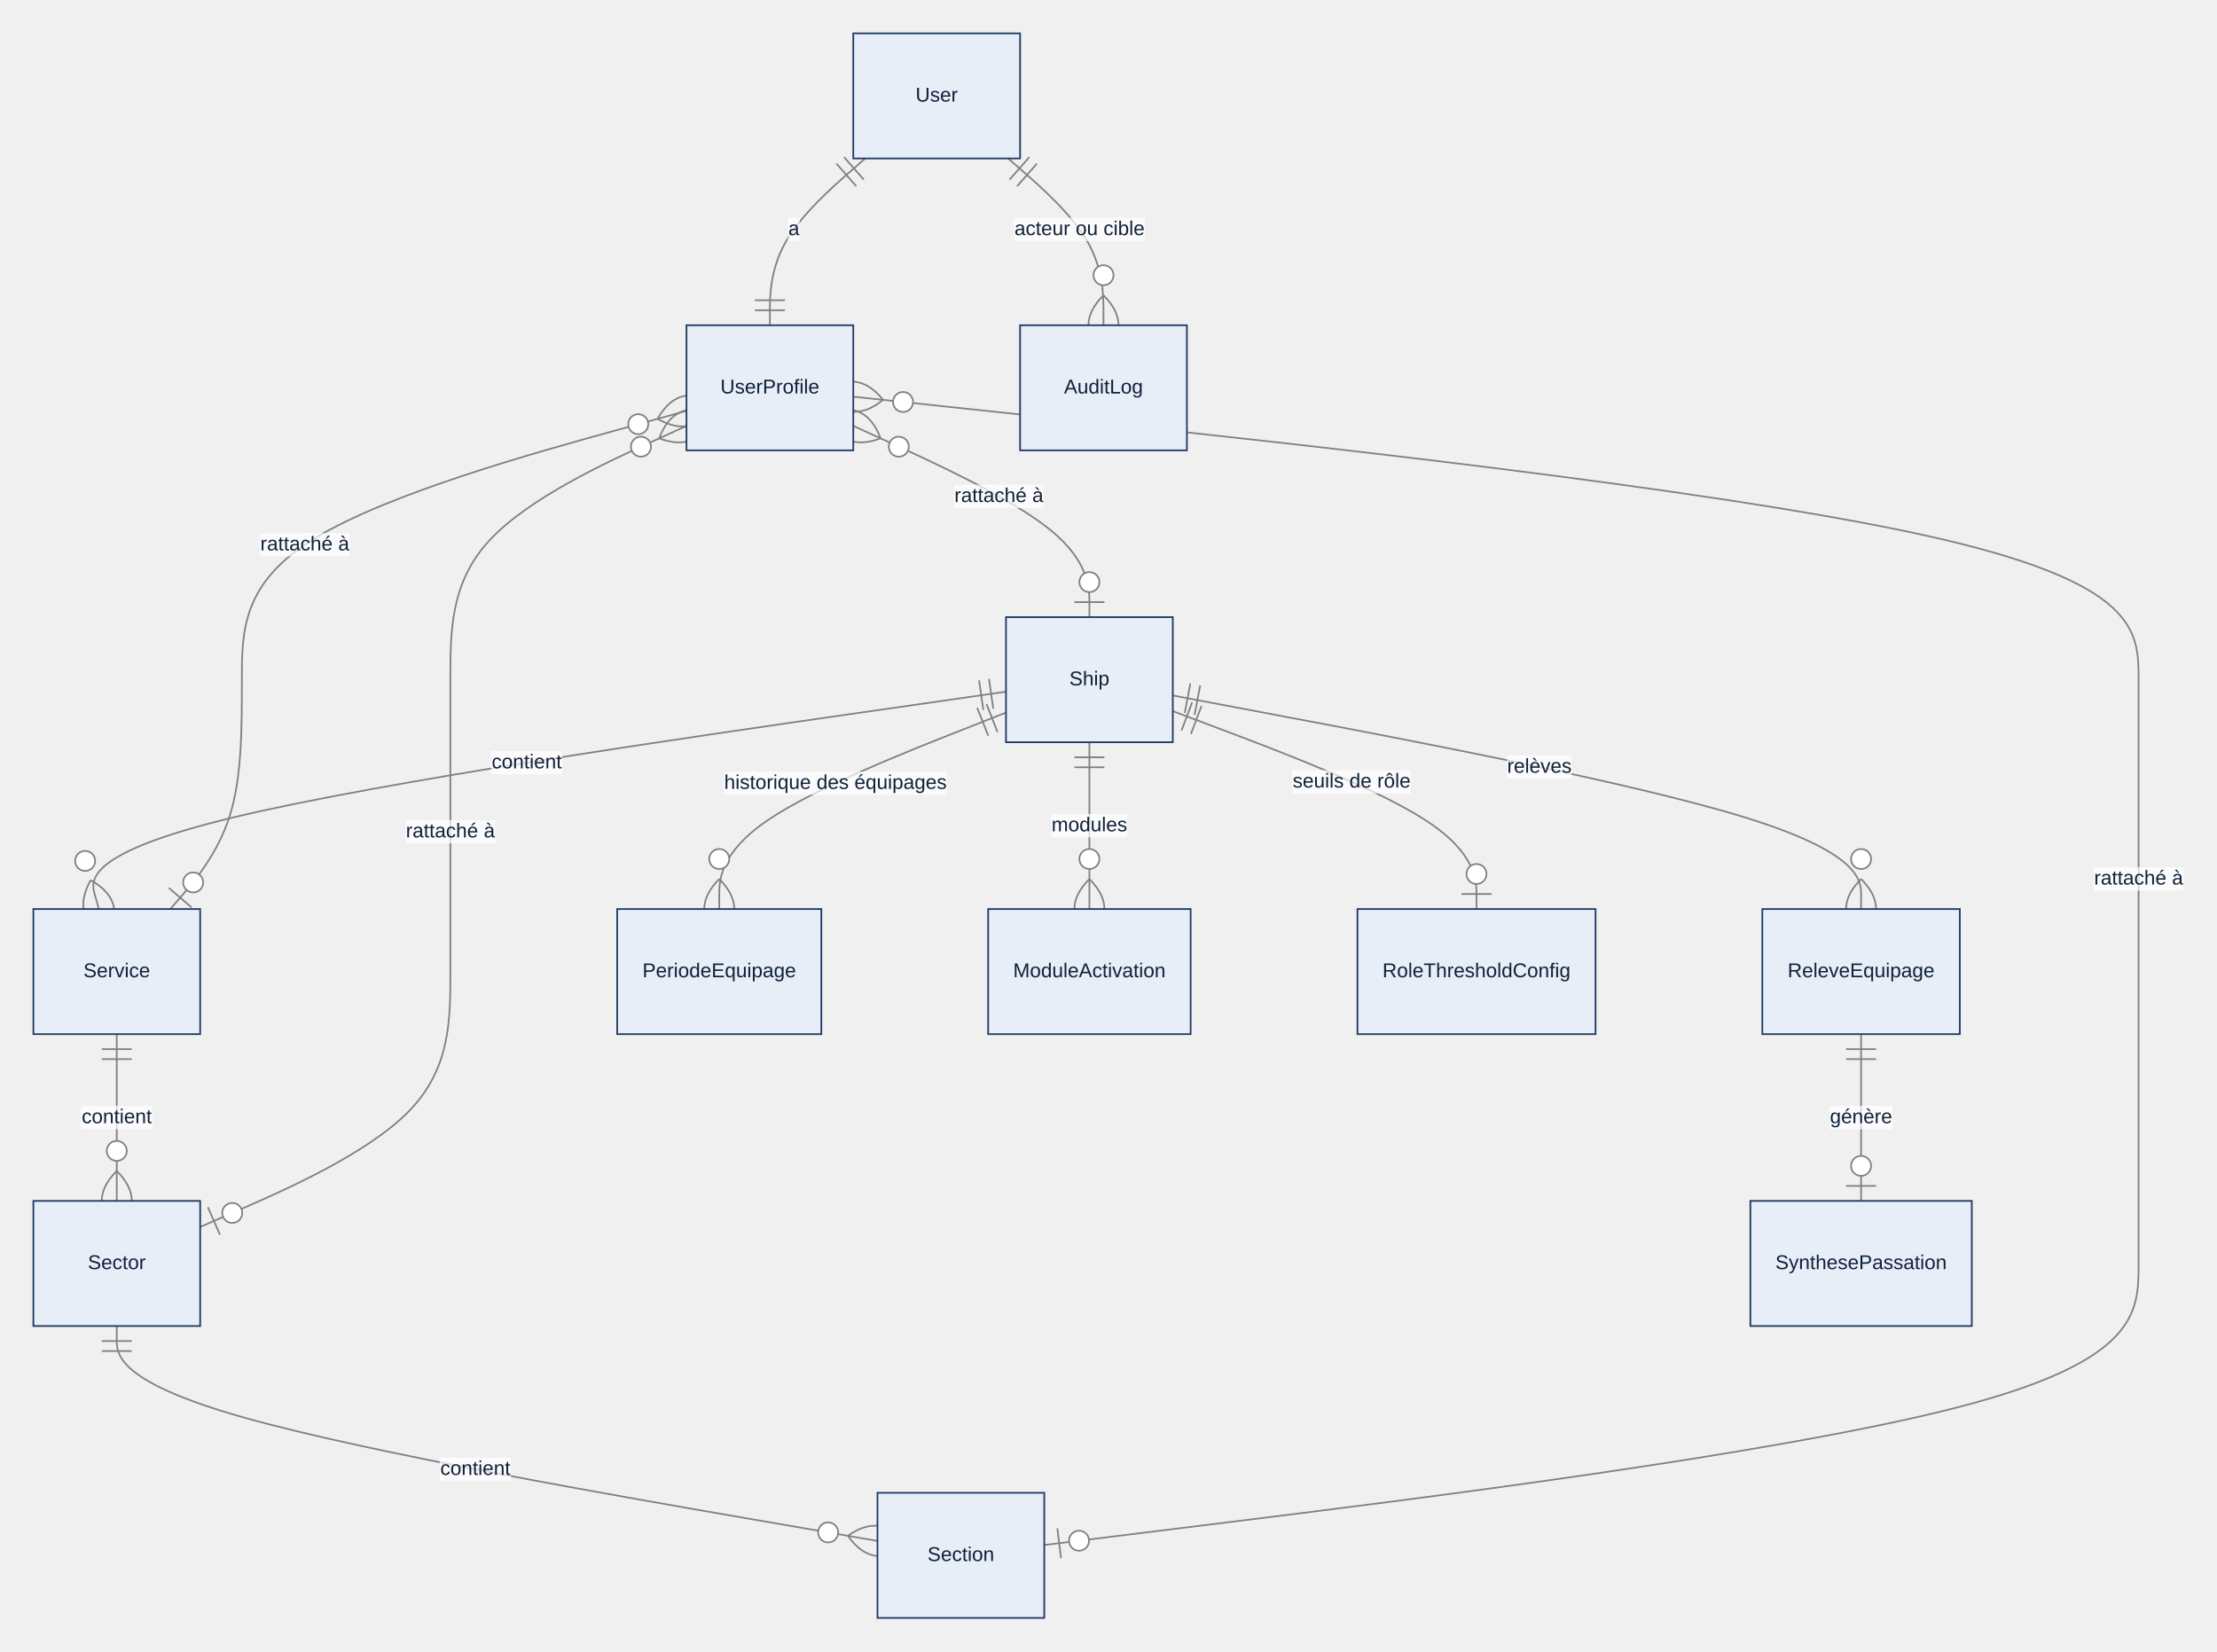
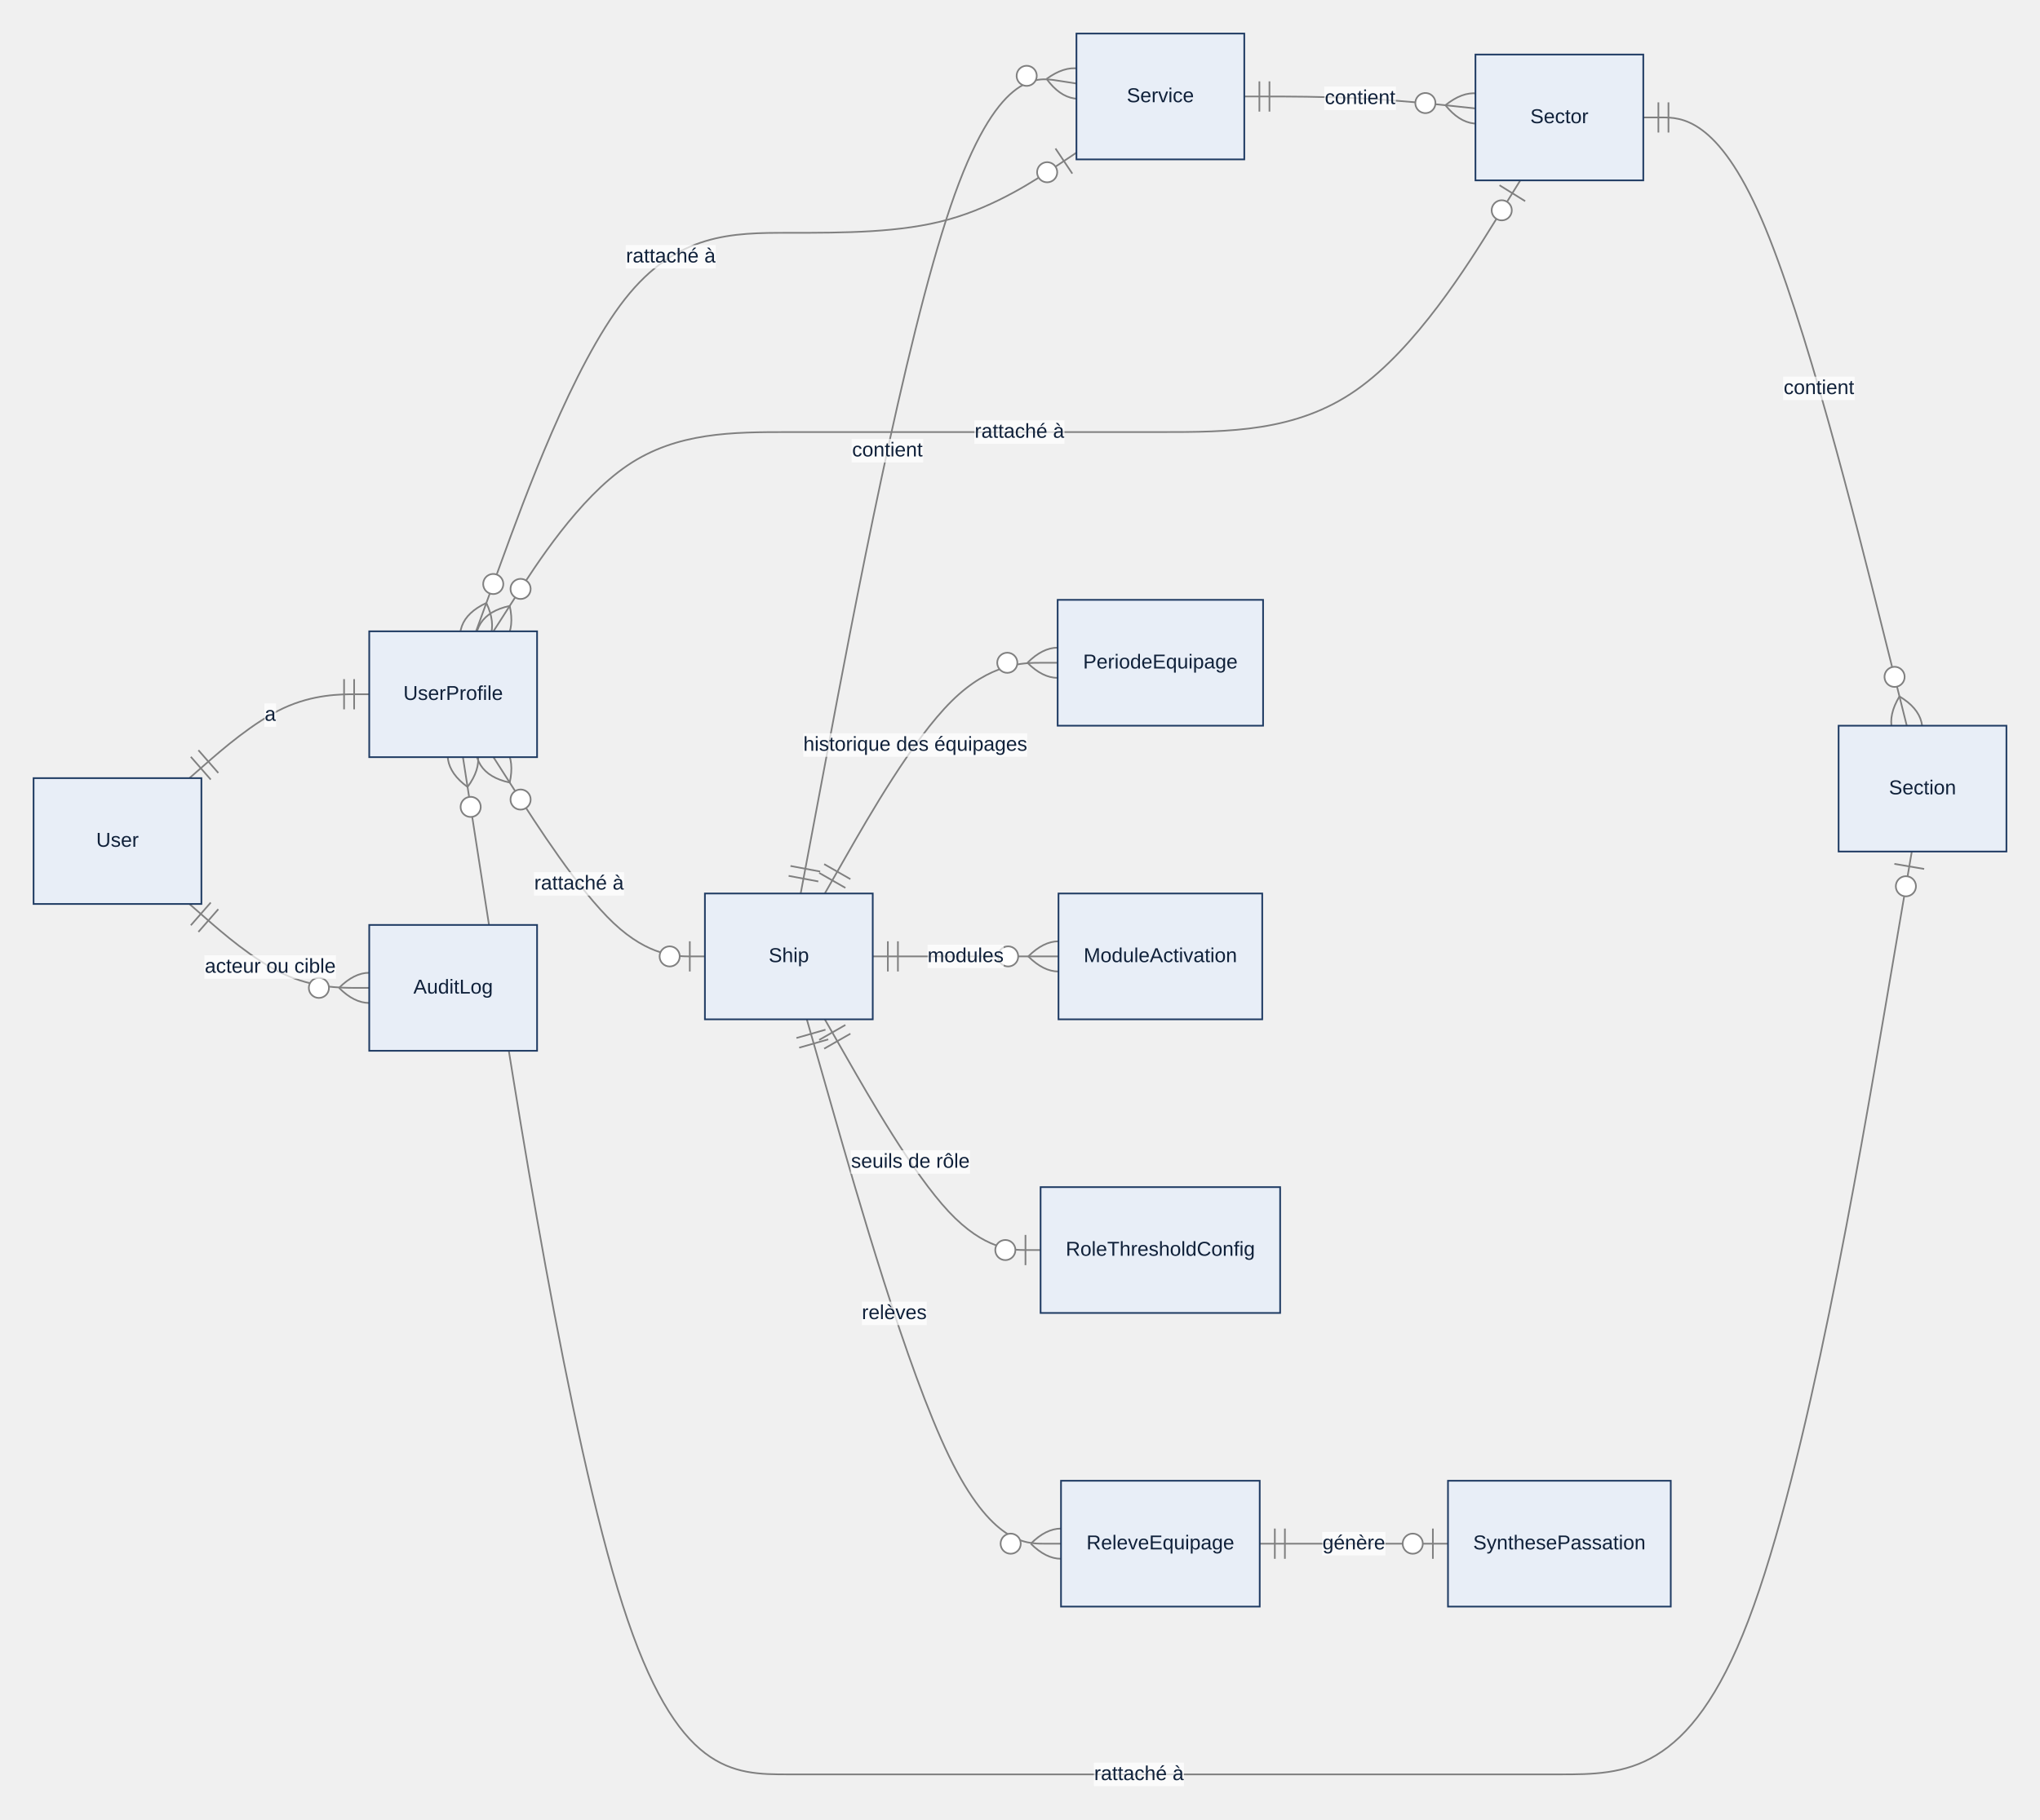
- <svg xmlns="http://www.w3.org/2000/svg" aria-roledescription="er" role="graphics-document document" viewBox="0 0 1329.095 990" style="max-width: 1329.095px;" width="100%" id="sS10_er_org_accountsmmd">
+ <svg xmlns="http://www.w3.org/2000/svg" aria-roledescription="er" role="graphics-document document" viewBox="0 0 1215.469 1084.5" style="max-width: 1215.469px;" width="100%" id="sS10_er_org_accountsmmd">
  <style>#sS10_er_org_accountsmmd{font-family:Arial,sans-serif;font-size:16px;fill:#10213a;}#sS10_er_org_accountsmmd .error-icon{fill:#ffffff;}#sS10_er_org_accountsmmd .error-text{fill:#000000;stroke:#000000;}#sS10_er_org_accountsmmd .edge-thickness-normal{stroke-width:2px;}#sS10_er_org_accountsmmd .edge-thickness-thick{stroke-width:3.5px;}#sS10_er_org_accountsmmd .edge-pattern-solid{stroke-dasharray:0;}#sS10_er_org_accountsmmd .edge-pattern-dashed{stroke-dasharray:3;}#sS10_er_org_accountsmmd .edge-pattern-dotted{stroke-dasharray:2;}#sS10_er_org_accountsmmd .marker{fill:#1f3b63;stroke:#1f3b63;}#sS10_er_org_accountsmmd .marker.cross{stroke:#1f3b63;}#sS10_er_org_accountsmmd svg{font-family:Arial,sans-serif;font-size:16px;}#sS10_er_org_accountsmmd .entityBox{fill:#e8eef7;stroke:#1f3b63;}#sS10_er_org_accountsmmd .attributeBoxOdd{fill:#ffffff;stroke:#1f3b63;}#sS10_er_org_accountsmmd .attributeBoxEven{fill:#f2f2f2;stroke:#1f3b63;}#sS10_er_org_accountsmmd .relationshipLabelBox{fill:#ffffff;opacity:0.7;background-color:#ffffff;}#sS10_er_org_accountsmmd .relationshipLabelBox rect{opacity:0.5;}#sS10_er_org_accountsmmd .relationshipLine{stroke:#1f3b63;}#sS10_er_org_accountsmmd .entityTitleText{text-anchor:middle;font-size:18px;fill:#10213a;}#sS10_er_org_accountsmmd #MD_PARENT_START{fill:#f5f5f5!important;stroke:#1f3b63!important;stroke-width:1;}#sS10_er_org_accountsmmd #MD_PARENT_END{fill:#f5f5f5!important;stroke:#1f3b63!important;stroke-width:1;}#sS10_er_org_accountsmmd :root{--mermaid-font-family:"trebuchet ms",verdana,arial,sans-serif;}</style>
  <g />
  <defs>
    <marker orient="auto" markerHeight="240" markerWidth="190" refY="7" refX="0" id="MD_PARENT_START">
      <path d="M 18,7 L9,13 L1,7 L9,1 Z" />
    </marker>
  </defs>
  <defs>
    <marker orient="auto" markerHeight="28" markerWidth="20" refY="7" refX="19" id="MD_PARENT_END">
      <path d="M 18,7 L9,13 L1,7 L9,1 Z" />
    </marker>
  </defs>
  <defs>
    <marker orient="auto" markerHeight="18" markerWidth="18" refY="9" refX="0" id="ONLY_ONE_START">
      <path d="M9,0 L9,18 M15,0 L15,18" fill="none" stroke="gray" />
    </marker>
  </defs>
  <defs>
    <marker orient="auto" markerHeight="18" markerWidth="18" refY="9" refX="18" id="ONLY_ONE_END">
      <path d="M3,0 L3,18 M9,0 L9,18" fill="none" stroke="gray" />
    </marker>
  </defs>
  <defs>
    <marker orient="auto" markerHeight="18" markerWidth="30" refY="9" refX="0" id="ZERO_OR_ONE_START">
      <circle r="6" cy="9" cx="21" fill="white" stroke="gray" />
      <path d="M9,0 L9,18" fill="none" stroke="gray" />
    </marker>
  </defs>
  <defs>
    <marker orient="auto" markerHeight="18" markerWidth="30" refY="9" refX="30" id="ZERO_OR_ONE_END">
      <circle r="6" cy="9" cx="9" fill="white" stroke="gray" />
      <path d="M21,0 L21,18" fill="none" stroke="gray" />
    </marker>
  </defs>
  <defs>
    <marker orient="auto" markerHeight="36" markerWidth="45" refY="18" refX="18" id="ONE_OR_MORE_START">
      <path d="M0,18 Q 18,0 36,18 Q 18,36 0,18 M42,9 L42,27" fill="none" stroke="gray" />
    </marker>
  </defs>
  <defs>
    <marker orient="auto" markerHeight="36" markerWidth="45" refY="18" refX="27" id="ONE_OR_MORE_END">
      <path d="M3,9 L3,27 M9,18 Q27,0 45,18 Q27,36 9,18" fill="none" stroke="gray" />
    </marker>
  </defs>
  <defs>
    <marker orient="auto" markerHeight="36" markerWidth="57" refY="18" refX="18" id="ZERO_OR_MORE_START">
      <circle r="6" cy="18" cx="48" fill="white" stroke="gray" />
      <path d="M0,18 Q18,0 36,18 Q18,36 0,18" fill="none" stroke="gray" />
    </marker>
  </defs>
  <defs>
    <marker orient="auto" markerHeight="36" markerWidth="57" refY="18" refX="39" id="ZERO_OR_MORE_END">
      <circle r="6" cy="18" cx="9" fill="white" stroke="gray" />
      <path d="M21,18 Q39,0 57,18 Q39,36 21,18" fill="none" stroke="gray" />
    </marker>
  </defs>
-   <path style="stroke: gray; fill: none;" marker-start="url(#ONLY_ONE_START)" marker-end="url(#ZERO_OR_MORE_END)" d="M603.096,414.695L510.08,428.079C417.064,441.463,231.032,468.232,140.397,489.949C49.762,511.667,54.524,528.333,56.905,536.667L59.286,545" class="er relationshipLine" />
-   <path style="stroke: gray; fill: none;" marker-start="url(#ONLY_ONE_START)" marker-end="url(#ZERO_OR_MORE_END)" d="M70,620L70,628.333C70,636.667,70,653.333,70,670C70,686.667,70,703.333,70,711.667L70,720" class="er relationshipLine" />
-   <path style="stroke: gray; fill: none;" marker-start="url(#ONLY_ONE_START)" marker-end="url(#ZERO_OR_MORE_END)" d="M70,795L70,803.333C70,811.667,70,828.333,146.007,849.809C222.015,871.285,374.03,897.57,450.037,910.712L526.044,923.855" class="er relationshipLine" />
-   <path style="stroke: gray; fill: none;" marker-start="url(#ONLY_ONE_START)" marker-end="url(#ONLY_ONE_END)" d="M518.691,95L509.167,103.333C499.643,111.667,480.595,128.333,471.072,145C461.548,161.667,461.548,178.333,461.548,186.667L461.548,195" class="er relationshipLine" />
-   <path style="stroke: gray; fill: none;" marker-start="url(#ZERO_OR_MORE_START)" marker-end="url(#ZERO_OR_ONE_END)" d="M511.548,255.34L535.139,266.117C558.73,276.893,605.913,298.447,629.504,317.557C653.096,336.667,653.096,353.333,653.096,361.667L653.096,370" class="er relationshipLine" />
-   <path style="stroke: gray; fill: none;" marker-start="url(#ZERO_OR_MORE_START)" marker-end="url(#ZERO_OR_ONE_END)" d="M411.548,246.321L367.123,258.601C322.699,270.881,233.849,295.44,189.425,322.303C145,349.167,145,378.333,145,407.5C145,436.667,145,465.833,137.857,488.75C130.714,511.667,116.429,528.333,109.286,536.667L102.143,545" class="er relationshipLine" />
-   <path style="stroke: gray; fill: none;" marker-start="url(#ZERO_OR_MORE_START)" marker-end="url(#ZERO_OR_ONE_END)" d="M411.548,255.34L387.957,266.117C364.365,276.893,317.183,298.447,293.591,323.807C270,349.167,270,378.333,270,407.5C270,436.667,270,465.833,270,495C270,524.167,270,553.333,270,582.5C270,611.667,270,640.833,245,666.354C220,691.875,170,713.75,145,724.688L120,735.625" class="er relationshipLine" />
-   <path style="stroke: gray; fill: none;" marker-start="url(#ZERO_OR_MORE_START)" marker-end="url(#ZERO_OR_ONE_END)" d="M511.548,237.832L639.971,251.527C768.395,265.221,1025.242,292.611,1153.665,320.889C1282.089,349.167,1282.089,378.333,1282.089,407.5C1282.089,436.667,1282.089,465.833,1282.089,495C1282.089,524.167,1282.089,553.333,1282.089,582.5C1282.089,611.667,1282.089,640.833,1282.089,670C1282.089,699.167,1282.089,728.333,1282.089,757.5C1282.089,786.667,1282.089,815.833,1172.748,843.967C1063.407,872.101,844.726,899.202,735.385,912.753L626.044,926.304" class="er relationshipLine" />
-   <path style="stroke: gray; fill: none;" marker-start="url(#ONLY_ONE_START)" marker-end="url(#ZERO_OR_MORE_END)" d="M703.096,416.957L771.867,429.964C840.638,442.971,978.18,468.986,1046.951,490.326C1115.722,511.667,1115.722,528.333,1115.722,536.667L1115.722,545" class="er relationshipLine" />
-   <path style="stroke: gray; fill: none;" marker-start="url(#ONLY_ONE_START)" marker-end="url(#ZERO_OR_MORE_END)" d="M603.096,427.216L574.446,438.514C545.797,449.811,488.499,472.405,459.849,492.036C431.2,511.667,431.2,528.333,431.2,536.667L431.2,545" class="er relationshipLine" />
-   <path style="stroke: gray; fill: none;" marker-start="url(#ONLY_ONE_START)" marker-end="url(#ZERO_OR_MORE_END)" d="M653.096,445L653.096,453.333C653.096,461.667,653.096,478.333,653.096,495C653.096,511.667,653.096,528.333,653.096,536.667L653.096,545" class="er relationshipLine" />
-   <path style="stroke: gray; fill: none;" marker-start="url(#ONLY_ONE_START)" marker-end="url(#ZERO_OR_ONE_END)" d="M703.096,426.353L733.439,437.794C763.783,449.235,824.471,472.118,854.814,491.892C885.158,511.667,885.158,528.333,885.158,536.667L885.158,545" class="er relationshipLine" />
-   <path style="stroke: gray; fill: none;" marker-start="url(#ONLY_ONE_START)" marker-end="url(#ZERO_OR_ONE_END)" d="M1115.722,620L1115.722,628.333C1115.722,636.667,1115.722,653.333,1115.722,670C1115.722,686.667,1115.722,703.333,1115.722,711.667L1115.722,720" class="er relationshipLine" />
-   <path style="stroke: gray; fill: none;" marker-start="url(#ONLY_ONE_START)" marker-end="url(#ZERO_OR_MORE_END)" d="M604.405,95L613.929,103.333C623.453,111.667,642.5,128.333,652.024,145C661.548,161.667,661.548,178.333,661.548,186.667L661.548,195" class="er relationshipLine" />
-   <g transform="translate(603.0957,370 )" id="entity-Ship-b6db49b2-f23f-5c3c-90a4-0744cdfd7e29">
+   <path style="stroke: gray; fill: none;" marker-start="url(#ONLY_ONE_START)" marker-end="url(#ZERO_OR_MORE_END)" d="M477.059,532.5L492.549,450.208C508.039,367.917,539.02,203.333,566.404,122.879C593.789,42.425,617.578,46.1,629.473,47.938L641.367,49.776" class="er relationshipLine" />
+   <path style="stroke: gray; fill: none;" marker-start="url(#ONLY_ONE_START)" marker-end="url(#ZERO_OR_MORE_END)" d="M741.367,57.5L753.262,57.5C765.156,57.5,788.945,57.5,811.901,58.688C834.857,59.876,856.979,62.253,868.04,63.441L879.102,64.629" class="er relationshipLine" />
+   <path style="stroke: gray; fill: none;" marker-start="url(#ONLY_ONE_START)" marker-end="url(#ZERO_OR_MORE_END)" d="M979.102,70L990.163,70C1001.224,70,1023.346,70,1049.512,130.417C1075.677,190.833,1105.885,311.667,1120.99,372.083L1136.094,432.5" class="er relationshipLine" />
+   <path style="stroke: gray; fill: none;" marker-start="url(#ONLY_ONE_START)" marker-end="url(#ONLY_ONE_END)" d="M112.857,463.75L122.381,455.417C131.905,447.083,150.952,430.417,168.81,422.083C186.667,413.75,203.333,413.75,211.667,413.75L220,413.75" class="er relationshipLine" />
+   <path style="stroke: gray; fill: none;" marker-start="url(#ZERO_OR_MORE_START)" marker-end="url(#ZERO_OR_ONE_END)" d="M294,451.25L306.667,471.042C319.333,490.833,344.667,530.417,365.667,550.208C386.667,570,403.333,570,411.667,570L420,570" class="er relationshipLine" />
+   <path style="stroke: gray; fill: none;" marker-start="url(#ZERO_OR_MORE_START)" marker-end="url(#ZERO_OR_ONE_END)" d="M283.636,376.25L298.03,336.667C312.424,297.083,341.212,217.917,372.273,178.333C403.333,138.75,436.667,138.75,470,138.75C503.333,138.75,536.667,138.75,565.228,130.787C593.789,122.824,617.578,106.899,629.473,98.936L641.367,90.973" class="er relationshipLine" />
+   <path style="stroke: gray; fill: none;" marker-start="url(#ZERO_OR_MORE_START)" marker-end="url(#ZERO_OR_ONE_END)" d="M294,376.25L306.667,356.458C319.333,336.667,344.667,297.083,374,277.292C403.333,257.5,436.667,257.5,470,257.5C503.333,257.5,536.667,257.5,573.561,257.5C610.456,257.5,650.911,257.5,691.367,257.5C731.823,257.5,772.279,257.5,808.022,232.5C843.766,207.5,874.797,157.5,890.313,132.5L905.828,107.5" class="er relationshipLine" />
+   <path style="stroke: gray; fill: none;" marker-start="url(#ZERO_OR_MORE_START)" marker-end="url(#ZERO_OR_ONE_END)" d="M275.825,451.25L291.521,552.292C307.217,653.333,338.608,855.417,370.971,956.458C403.333,1057.5,436.667,1057.5,470,1057.5C503.333,1057.5,536.667,1057.5,573.561,1057.5C610.456,1057.5,650.911,1057.5,691.367,1057.5C731.823,1057.5,772.279,1057.5,811.901,1057.5C851.523,1057.5,890.313,1057.5,929.102,1057.5C967.891,1057.5,1006.68,1057.5,1041.677,965.833C1076.674,874.167,1107.88,690.833,1123.483,599.167L1139.086,507.5" class="er relationshipLine" />
+   <path style="stroke: gray; fill: none;" marker-start="url(#ONLY_ONE_START)" marker-end="url(#ZERO_OR_MORE_END)" d="M480.714,607.5L495.595,659.583C510.476,711.667,540.238,815.833,565.481,867.917C590.724,920,611.447,920,621.809,920L632.171,920" class="er relationshipLine" />
+   <path style="stroke: gray; fill: none;" marker-start="url(#ONLY_ONE_START)" marker-end="url(#ZERO_OR_MORE_END)" d="M491.429,532.5L504.524,509.583C517.619,486.667,543.81,440.833,566.933,417.917C590.056,395,610.111,395,620.139,395L630.167,395" class="er relationshipLine" />
+   <path style="stroke: gray; fill: none;" marker-start="url(#ONLY_ONE_START)" marker-end="url(#ZERO_OR_MORE_END)" d="M520,570L528.333,570C536.667,570,553.333,570,571.779,570C590.224,570,610.448,570,620.56,570L630.672,570" class="er relationshipLine" />
+   <path style="stroke: gray; fill: none;" marker-start="url(#ONLY_ONE_START)" marker-end="url(#ZERO_OR_ONE_END)" d="M491.429,607.5L504.524,630.417C517.619,653.333,543.81,699.167,565.238,722.083C586.667,745,603.333,745,611.667,745L620,745" class="er relationshipLine" />
+   <path style="stroke: gray; fill: none;" marker-start="url(#ONLY_ONE_START)" marker-end="url(#ZERO_OR_ONE_END)" d="M750.563,920L760.925,920C771.287,920,792.011,920,810.706,920C829.401,920,846.068,920,854.401,920L862.734,920" class="er relationshipLine" />
+   <path style="stroke: gray; fill: none;" marker-start="url(#ONLY_ONE_START)" marker-end="url(#ZERO_OR_MORE_END)" d="M112.857,538.75L122.381,547.083C131.905,555.417,150.952,572.083,168.81,580.417C186.667,588.75,203.333,588.75,211.667,588.75L220,588.75" class="er relationshipLine" />
+   <g transform="translate(420,532.5 )" id="entity-Ship-b6db49b2-f23f-5c3c-90a4-0744cdfd7e29">
    <rect height="75" width="100" y="0" x="0" class="er entityBox" />
    <text style="dominant-baseline: middle; text-anchor: middle; font-size: 12px;" transform="translate(50,37.5)" y="0" x="0" id="text-entity-Ship-b6db49b2-f23f-5c3c-90a4-0744cdfd7e29" class="er entityLabel">Ship</text>
  </g>
-   <g transform="translate(20,545 )" id="entity-Service-bb5e86a7-2789-5e41-b2ce-0929aaa7e22c">
+   <g transform="translate(641.3672,20 )" id="entity-Service-bb5e86a7-2789-5e41-b2ce-0929aaa7e22c">
    <rect height="75" width="100" y="0" x="0" class="er entityBox" />
    <text style="dominant-baseline: middle; text-anchor: middle; font-size: 12px;" transform="translate(50,37.5)" y="0" x="0" id="text-entity-Service-bb5e86a7-2789-5e41-b2ce-0929aaa7e22c" class="er entityLabel">Service</text>
  </g>
-   <g transform="translate(20,720 )" id="entity-Sector-37805bbe-0ae1-527f-b1a0-e66823c1c32e">
+   <g transform="translate(879.1016,32.5 )" id="entity-Sector-37805bbe-0ae1-527f-b1a0-e66823c1c32e">
    <rect height="75" width="100" y="0" x="0" class="er entityBox" />
    <text style="dominant-baseline: middle; text-anchor: middle; font-size: 12px;" transform="translate(50,37.5)" y="0" x="0" id="text-entity-Sector-37805bbe-0ae1-527f-b1a0-e66823c1c32e" class="er entityLabel">Sector</text>
  </g>
-   <g transform="translate(526.0444,895 )" id="entity-Section-3a82f184-c96b-533a-a9d8-91dcc04850ca">
+   <g transform="translate(1095.469,432.5 )" id="entity-Section-3a82f184-c96b-533a-a9d8-91dcc04850ca">
    <rect height="75" width="100" y="0" x="0" class="er entityBox" />
    <text style="dominant-baseline: middle; text-anchor: middle; font-size: 12px;" transform="translate(50,37.5)" y="0" x="0" id="text-entity-Section-3a82f184-c96b-533a-a9d8-91dcc04850ca" class="er entityLabel">Section</text>
  </g>
-   <g transform="translate(511.5479,20 )" id="entity-User-818c511a-4a32-5484-ba70-875d765a9175">
+   <g transform="translate(20,463.75 )" id="entity-User-818c511a-4a32-5484-ba70-875d765a9175">
    <rect height="75" width="100" y="0" x="0" class="er entityBox" />
    <text style="dominant-baseline: middle; text-anchor: middle; font-size: 12px;" transform="translate(50,37.5)" y="0" x="0" id="text-entity-User-818c511a-4a32-5484-ba70-875d765a9175" class="er entityLabel">User</text>
  </g>
-   <g transform="translate(411.5479,195 )" id="entity-UserProfile-aeaab73e-960c-5979-ae10-72dcaf1725c1">
+   <g transform="translate(220,376.25 )" id="entity-UserProfile-aeaab73e-960c-5979-ae10-72dcaf1725c1">
    <rect height="75" width="100" y="0" x="0" class="er entityBox" />
    <text style="dominant-baseline: middle; text-anchor: middle; font-size: 12px;" transform="translate(50,37.5)" y="0" x="0" id="text-entity-UserProfile-aeaab73e-960c-5979-ae10-72dcaf1725c1" class="er entityLabel">UserProfile</text>
  </g>
-   <g transform="translate(1056.525,545 )" id="entity-ReleveEquipage-e2674445-4da6-5c40-89d0-34ba175878ca">
+   <g transform="translate(632.1709,882.5 )" id="entity-ReleveEquipage-e2674445-4da6-5c40-89d0-34ba175878ca">
    <rect height="75" width="118.393" y="0" x="0" class="er entityBox" />
    <text style="dominant-baseline: middle; text-anchor: middle; font-size: 12px;" transform="translate(59.19629,37.5)" y="0" x="0" id="text-entity-ReleveEquipage-e2674445-4da6-5c40-89d0-34ba175878ca" class="er entityLabel">ReleveEquipage</text>
  </g>
-   <g transform="translate(370,545 )" id="entity-PeriodeEquipage-d60b619e-d179-5741-b893-31840fec1aaf">
+   <g transform="translate(630.167,357.5 )" id="entity-PeriodeEquipage-d60b619e-d179-5741-b893-31840fec1aaf">
    <rect height="75" width="122.4" y="0" x="0" class="er entityBox" />
    <text style="dominant-baseline: middle; text-anchor: middle; font-size: 12px;" transform="translate(61.2002,37.5)" y="0" x="0" id="text-entity-PeriodeEquipage-d60b619e-d179-5741-b893-31840fec1aaf" class="er entityLabel">PeriodeEquipage</text>
  </g>
-   <g transform="translate(592.4004,545 )" id="entity-ModuleActivation-3a541e5e-a1c8-5fe4-b132-5a8f50e02257">
+   <g transform="translate(630.6719,532.5 )" id="entity-ModuleActivation-3a541e5e-a1c8-5fe4-b132-5a8f50e02257">
    <rect height="75" width="121.391" y="0" x="0" class="er entityBox" />
    <text style="dominant-baseline: middle; text-anchor: middle; font-size: 12px;" transform="translate(60.69531,37.5)" y="0" x="0" id="text-entity-ModuleActivation-3a541e5e-a1c8-5fe4-b132-5a8f50e02257" class="er entityLabel">ModuleActivation</text>
  </g>
-   <g transform="translate(813.791,545 )" id="entity-RoleThresholdConfig-3dbc879d-ea8f-55d6-91fc-498cfde368b8">
+   <g transform="translate(620,707.5 )" id="entity-RoleThresholdConfig-3dbc879d-ea8f-55d6-91fc-498cfde368b8">
    <rect height="75" width="142.734" y="0" x="0" class="er entityBox" />
    <text style="dominant-baseline: middle; text-anchor: middle; font-size: 12px;" transform="translate(71.36719,37.5)" y="0" x="0" id="text-entity-RoleThresholdConfig-3dbc879d-ea8f-55d6-91fc-498cfde368b8" class="er entityLabel">RoleThresholdConfig</text>
  </g>
-   <g transform="translate(1049.354,720 )" id="entity-SynthesePassation-bd2bb26a-ee89-570c-84fc-4a9f65cb03b6">
+   <g transform="translate(862.7344,882.5 )" id="entity-SynthesePassation-bd2bb26a-ee89-570c-84fc-4a9f65cb03b6">
    <rect height="75" width="132.734" y="0" x="0" class="er entityBox" />
    <text style="dominant-baseline: middle; text-anchor: middle; font-size: 12px;" transform="translate(66.36719,37.5)" y="0" x="0" id="text-entity-SynthesePassation-bd2bb26a-ee89-570c-84fc-4a9f65cb03b6" class="er entityLabel">SynthesePassation</text>
  </g>
-   <g transform="translate(611.5479,195 )" id="entity-AuditLog-10b7e56d-6603-5ecf-873e-f5500cf10ebf">
+   <g transform="translate(220,551.25 )" id="entity-AuditLog-10b7e56d-6603-5ecf-873e-f5500cf10ebf">
    <rect height="75" width="100" y="0" x="0" class="er entityBox" />
    <text style="dominant-baseline: middle; text-anchor: middle; font-size: 12px;" transform="translate(50,37.5)" y="0" x="0" id="text-entity-AuditLog-10b7e56d-6603-5ecf-873e-f5500cf10ebf" class="er entityLabel">AuditLog</text>
  </g>
-   <rect height="14" width="42.695" y="450.262" x="294.433" class="er relationshipLabelBox" />
-   <text style="text-anchor: middle; dominant-baseline: middle; font-size: 12px;" y="457.262" x="315.781" id="rel1" class="er relationshipLabel">contient</text>
-   <rect height="14" width="42.695" y="663" x="48.652" class="er relationshipLabelBox" />
-   <text style="text-anchor: middle; dominant-baseline: middle; font-size: 12px;" y="670" x="70" id="rel2" class="er relationshipLabel">contient</text>
-   <rect height="14" width="42.695" y="873.87" x="263.621" class="er relationshipLabelBox" />
-   <text style="text-anchor: middle; dominant-baseline: middle; font-size: 12px;" y="880.87" x="284.969" id="rel3" class="er relationshipLabel">contient</text>
-   <rect height="14" width="7" y="130.564" x="472.41" class="er relationshipLabelBox" />
-   <text style="text-anchor: middle; dominant-baseline: middle; font-size: 12px;" y="137.564" x="475.91" id="rel4" class="er relationshipLabel">a</text>
-   <rect height="14" width="53.693" y="290.58" x="571.988" class="er relationshipLabelBox" />
-   <text style="text-anchor: middle; dominant-baseline: middle; font-size: 12px;" y="297.58" x="598.834" id="rel5" class="er relationshipLabel">rattaché à</text>
-   <rect height="14" width="53.693" y="319.595" x="155.88" class="er relationshipLabelBox" />
-   <text style="text-anchor: middle; dominant-baseline: middle; font-size: 12px;" y="326.595" x="182.727" id="rel6" class="er relationshipLabel">rattaché à</text>
-   <rect height="14" width="53.693" y="491.646" x="243.153" class="er relationshipLabelBox" />
-   <text style="text-anchor: middle; dominant-baseline: middle; font-size: 12px;" y="498.646" x="270" id="rel7" class="er relationshipLabel">rattaché à</text>
-   <rect height="14" width="53.693" y="519.925" x="1255.242" class="er relationshipLabelBox" />
-   <text style="text-anchor: middle; dominant-baseline: middle; font-size: 12px;" y="526.925" x="1282.089" id="rel8" class="er relationshipLabel">rattaché à</text>
-   <rect height="14" width="38.688" y="452.862" x="903.521" class="er relationshipLabelBox" />
-   <text style="text-anchor: middle; dominant-baseline: middle; font-size: 12px;" y="459.862" x="922.864" id="rel9" class="er relationshipLabel">relèves</text>
-   <rect height="14" width="133.438" y="462.584" x="434.149" class="er relationshipLabelBox" />
-   <text style="text-anchor: middle; dominant-baseline: middle; font-size: 12px;" y="469.584" x="500.868" id="rel10" class="er relationshipLabel">historique des équipages</text>
-   <rect height="14" width="45.359" y="488" x="630.416" class="er relationshipLabelBox" />
-   <text style="text-anchor: middle; dominant-baseline: middle; font-size: 12px;" y="495" x="653.096" id="rel11" class="er relationshipLabel">modules</text>
-   <rect height="14" width="71.031" y="461.754" x="774.784" class="er relationshipLabelBox" />
-   <text style="text-anchor: middle; dominant-baseline: middle; font-size: 12px;" y="468.754" x="810.3" id="rel12" class="er relationshipLabel">seuils de rôle</text>
-   <rect height="14" width="37.691" y="663" x="1096.876" class="er relationshipLabelBox" />
-   <text style="text-anchor: middle; dominant-baseline: middle; font-size: 12px;" y="670" x="1115.722" id="rel13" class="er relationshipLabel">génère</text>
-   <rect height="14" width="78.373" y="130.565" x="608" class="er relationshipLabelBox" />
-   <text style="text-anchor: middle; dominant-baseline: middle; font-size: 12px;" y="137.565" x="647.186" id="rel14" class="er relationshipLabel">acteur ou cible</text>
+   <rect height="14" width="42.695" y="261.621" x="507.384" class="er relationshipLabelBox" />
+   <text style="text-anchor: middle; dominant-baseline: middle; font-size: 12px;" y="268.621" x="528.731" id="rel1" class="er relationshipLabel">contient</text>
+   <rect height="14" width="42.695" y="51.611" x="789.015" class="er relationshipLabelBox" />
+   <text style="text-anchor: middle; dominant-baseline: middle; font-size: 12px;" y="58.611" x="810.363" id="rel2" class="er relationshipLabel">contient</text>
+   <rect height="14" width="42.695" y="224.465" x="1062.406" class="er relationshipLabelBox" />
+   <text style="text-anchor: middle; dominant-baseline: middle; font-size: 12px;" y="231.465" x="1083.753" id="rel3" class="er relationshipLabel">contient</text>
+   <rect height="14" width="7" y="419.175" x="157.514" class="er relationshipLabelBox" />
+   <text style="text-anchor: middle; dominant-baseline: middle; font-size: 12px;" y="426.175" x="161.014" id="rel4" class="er relationshipLabel">a</text>
+   <rect height="14" width="53.693" y="519.745" x="318.135" class="er relationshipLabelBox" />
+   <text style="text-anchor: middle; dominant-baseline: middle; font-size: 12px;" y="526.745" x="344.982" id="rel5" class="er relationshipLabel">rattaché à</text>
+   <rect height="14" width="53.693" y="146.022" x="372.799" class="er relationshipLabelBox" />
+   <text style="text-anchor: middle; dominant-baseline: middle; font-size: 12px;" y="153.022" x="399.646" id="rel6" class="er relationshipLabel">rattaché à</text>
+   <rect height="14" width="53.693" y="250.5" x="580.549" class="er relationshipLabelBox" />
+   <text style="text-anchor: middle; dominant-baseline: middle; font-size: 12px;" y="257.5" x="607.396" id="rel7" class="er relationshipLabel">rattaché à</text>
+   <rect height="14" width="53.693" y="1050.5" x="651.754" class="er relationshipLabelBox" />
+   <text style="text-anchor: middle; dominant-baseline: middle; font-size: 12px;" y="1057.5" x="678.6" id="rel8" class="er relationshipLabel">rattaché à</text>
+   <rect height="14" width="38.688" y="775.756" x="513.48" class="er relationshipLabelBox" />
+   <text style="text-anchor: middle; dominant-baseline: middle; font-size: 12px;" y="782.756" x="532.824" id="rel9" class="er relationshipLabel">relèves</text>
+   <rect height="14" width="133.438" y="437.036" x="478.619" class="er relationshipLabelBox" />
+   <text style="text-anchor: middle; dominant-baseline: middle; font-size: 12px;" y="444.036" x="545.338" id="rel10" class="er relationshipLabel">historique des équipages</text>
+   <rect height="14" width="45.359" y="563" x="552.656" class="er relationshipLabelBox" />
+   <text style="text-anchor: middle; dominant-baseline: middle; font-size: 12px;" y="570" x="575.336" id="rel11" class="er relationshipLabel">modules</text>
+   <rect height="14" width="71.031" y="685.545" x="506.905" class="er relationshipLabelBox" />
+   <text style="text-anchor: middle; dominant-baseline: middle; font-size: 12px;" y="692.545" x="542.421" id="rel12" class="er relationshipLabel">seuils de rôle</text>
+   <rect height="14" width="37.691" y="913" x="787.803" class="er relationshipLabelBox" />
+   <text style="text-anchor: middle; dominant-baseline: middle; font-size: 12px;" y="920" x="806.648" id="rel13" class="er relationshipLabel">génère</text>
+   <rect height="14" width="78.373" y="569.325" x="121.827" class="er relationshipLabelBox" />
+   <text style="text-anchor: middle; dominant-baseline: middle; font-size: 12px;" y="576.325" x="161.014" id="rel14" class="er relationshipLabel">acteur ou cible</text>
</svg>
